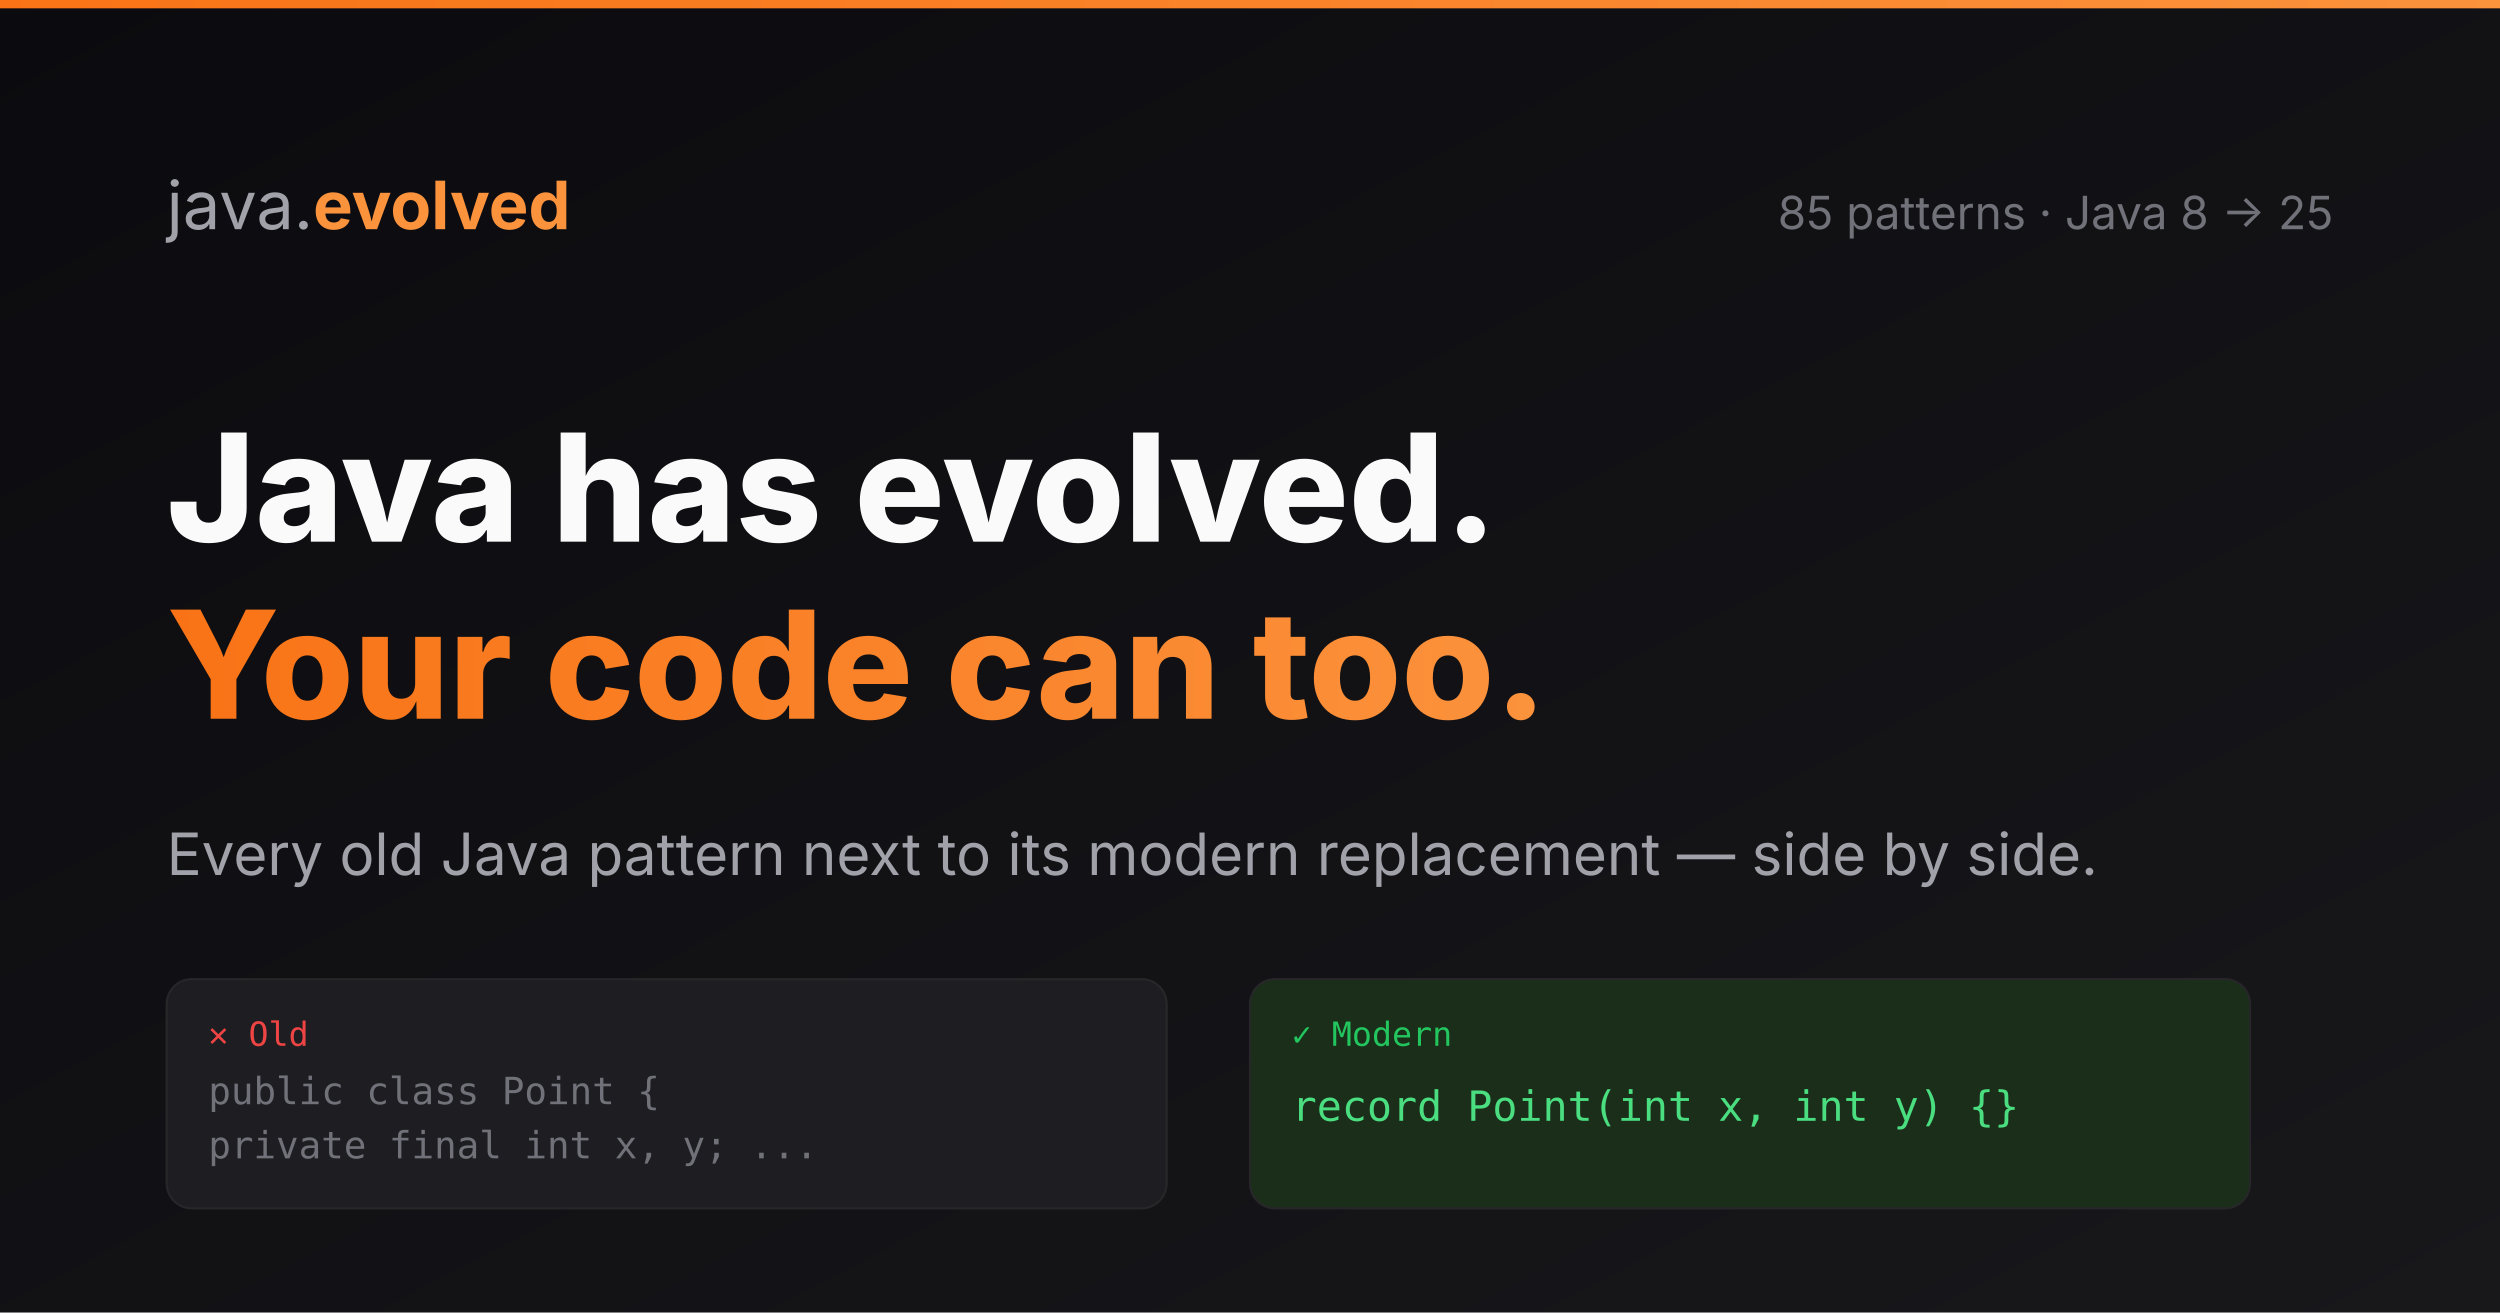
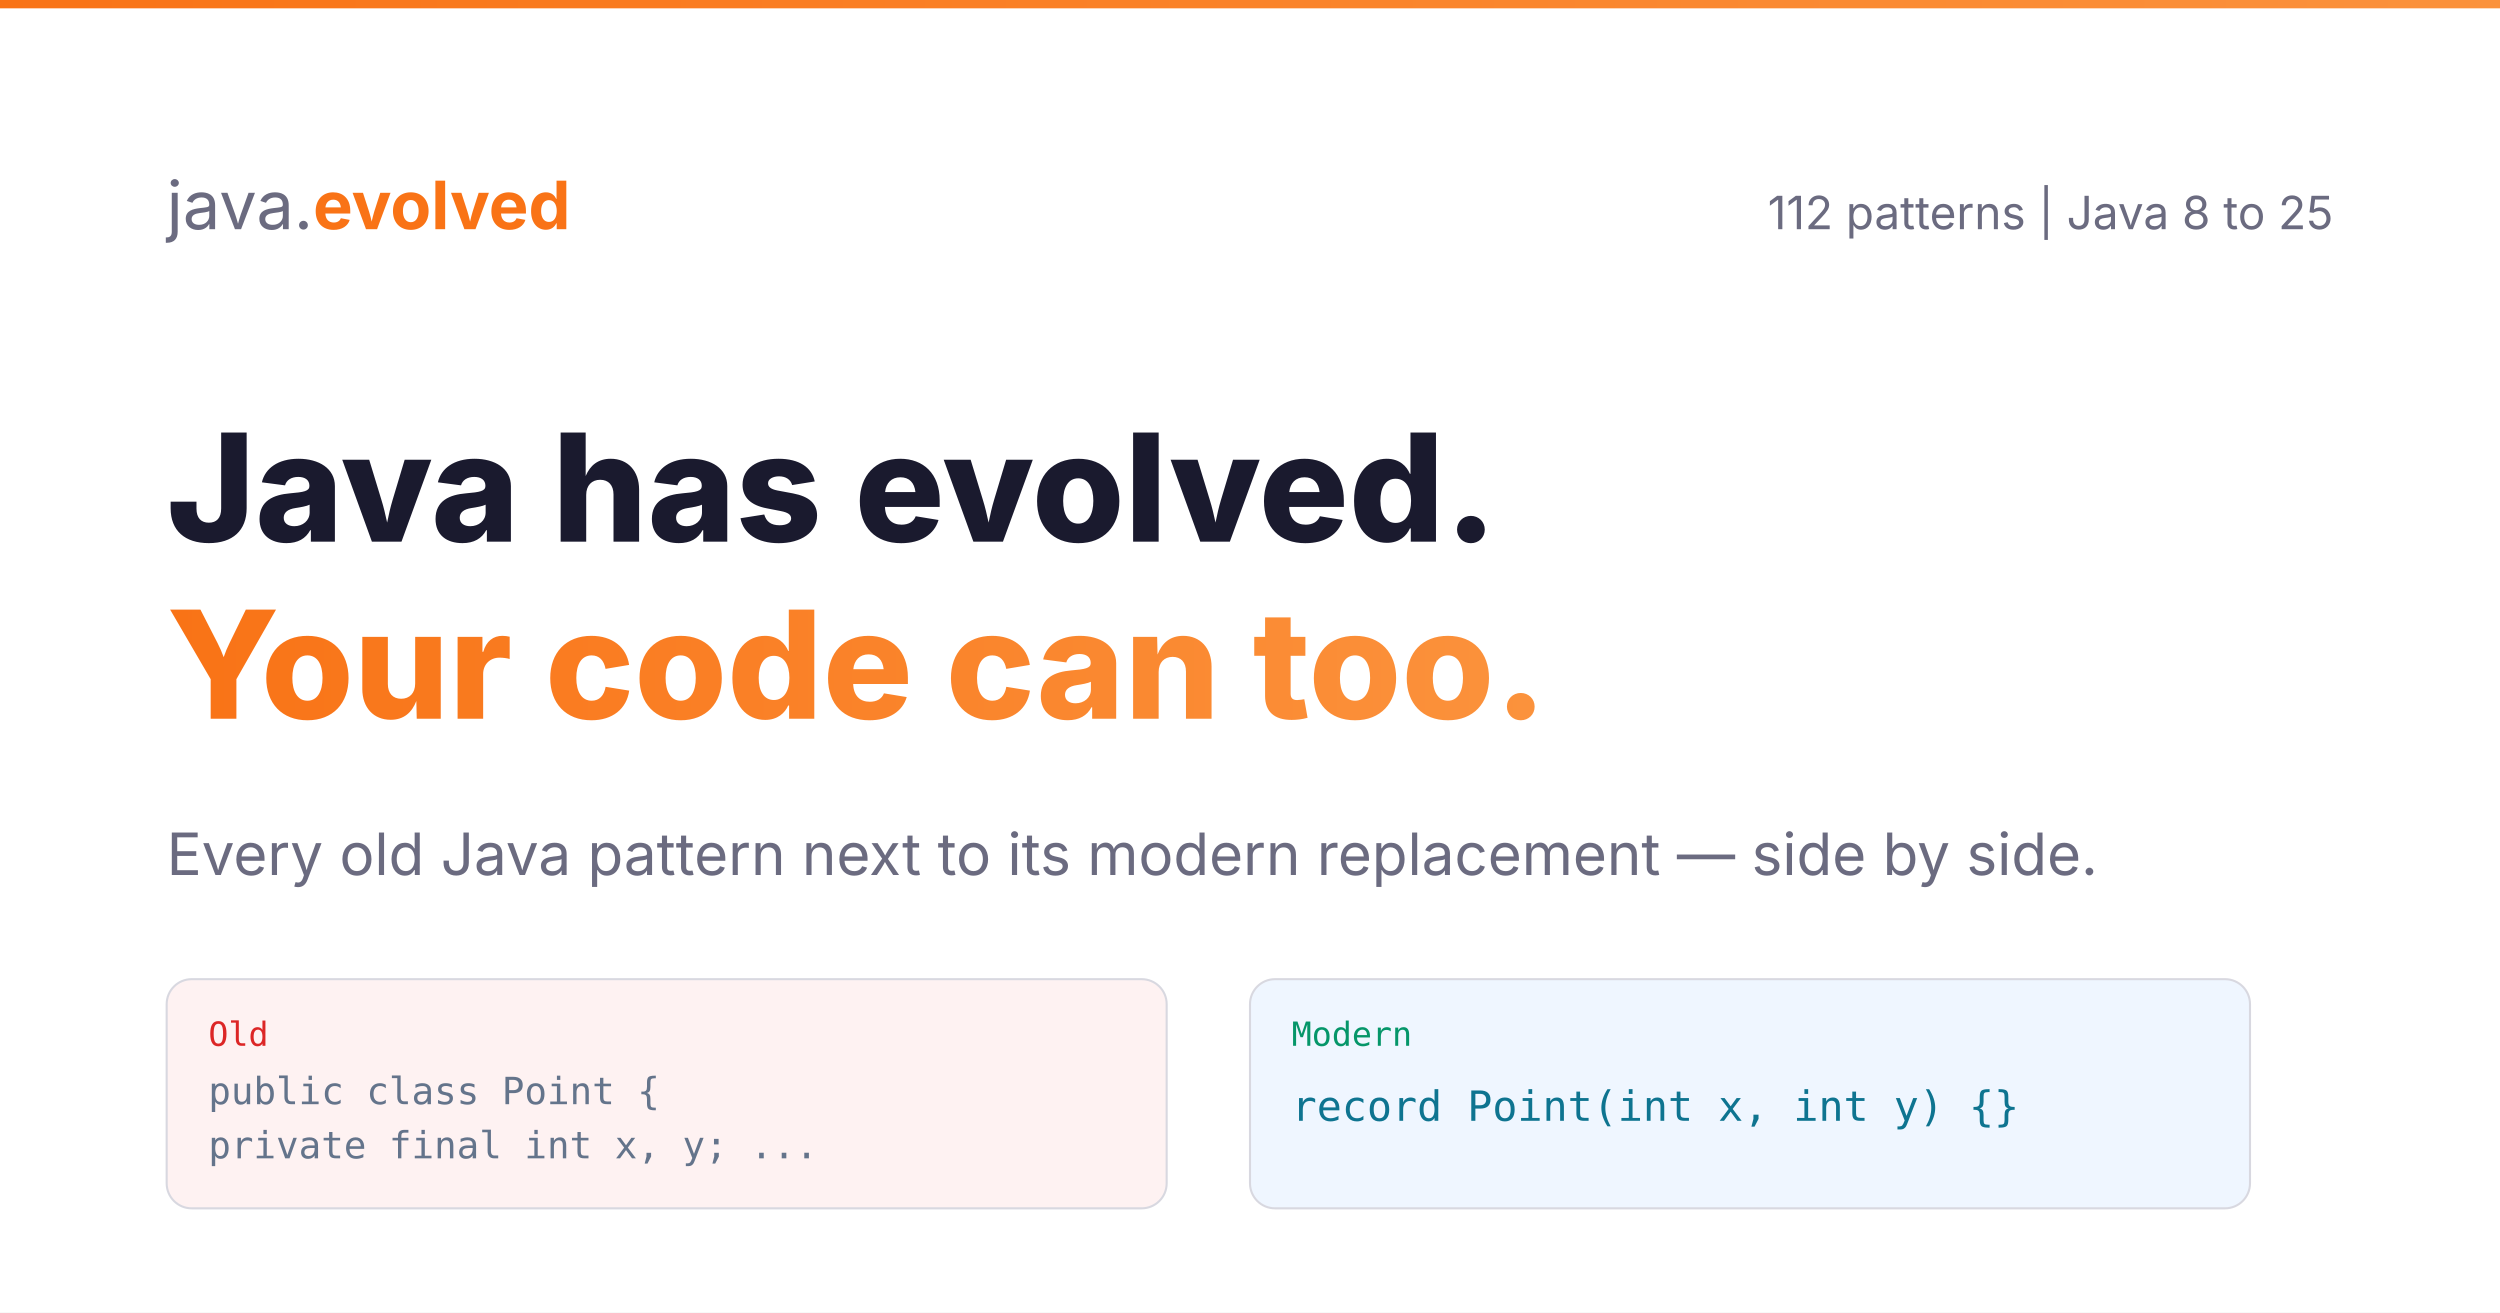
<svg xmlns="http://www.w3.org/2000/svg" width="1200" height="630" viewBox="0 0 1200 630">
  <defs>
-     <linearGradient id="bg" x1="0%" y1="0%" x2="100%" y2="100%">
-       <stop offset="0%" style="stop-color:#0b0b0f" />
-       <stop offset="100%" style="stop-color:#18181b" />
-     </linearGradient>
    <linearGradient id="accent" x1="0%" y1="0%" x2="100%" y2="0%">
      <stop offset="0%" style="stop-color:#f97316" />
      <stop offset="100%" style="stop-color:#fb923c" />
    </linearGradient>
  </defs>
-   <rect width="1200" height="630" fill="url(#bg)" />
+   <rect width="1200" height="630" rx="0" fill="#ffffff" />
  <rect x="0" y="0" width="1200" height="4" fill="url(#accent)" />
-   <text x="80" y="110" font-family="system-ui,-apple-system,sans-serif" font-size="32" fill="#a1a1aa">java.<tspan fill="#fb923c" font-weight="700">evolved</tspan>
+   <text x="80" y="110" font-family="system-ui,-apple-system,sans-serif" font-size="32" fill="#6b6b80">java.<tspan fill="#f97316" font-weight="700">evolved</tspan>
  </text>
-   <text x="80" y="260" font-family="system-ui,-apple-system,sans-serif" font-size="72" font-weight="800" fill="#fafafa">Java has evolved.</text>
+   <text x="80" y="260" font-family="system-ui,-apple-system,sans-serif" font-size="72" font-weight="800" fill="#1a1a2e">Java has evolved.</text>
  <text x="80" y="345" font-family="system-ui,-apple-system,sans-serif" font-size="72" font-weight="800" fill="url(#accent)">Your code can too.</text>
-   <text x="80" y="420" font-family="system-ui,-apple-system,sans-serif" font-size="28" fill="#a1a1aa">Every old Java pattern next to its modern replacement — side by side.</text>
-   <rect x="80" y="470" width="480" height="110" rx="12" fill="#1e1e22" stroke="#27272a" stroke-width="1" />
-   <text x="100" y="502" font-family="monospace" font-size="16" fill="#ef4444">✕ Old</text>
-   <text x="100" y="530" font-family="monospace" font-size="18" fill="#71717a">public class Point {</text>
-   <text x="100" y="556" font-family="monospace" font-size="18" fill="#71717a">  private final int x, y; ...</text>
-   <rect x="600" y="470" width="480" height="110" rx="12" fill="#1a2e1a" stroke="#27272a" stroke-width="1" />
-   <text x="620" y="502" font-family="monospace" font-size="16" fill="#22c55e">✓ Modern</text>
-   <text x="620" y="538" font-family="monospace" font-size="20" fill="#4ade80">record Point(int x, int y) {}</text>
-   <text x="1120" y="110" font-family="system-ui,-apple-system,sans-serif" font-size="22" fill="#71717a" text-anchor="end">85 patterns · Java 8 → 25</text>
+   <text x="80" y="420" font-family="system-ui,-apple-system,sans-serif" font-size="28" fill="#6b6b80">Every old Java pattern next to its modern replacement — side by side.</text>
+   <rect x="80" y="470" width="480" height="110" rx="12" fill="#fef2f2" stroke="#d8d8e0" stroke-width="1" />
+   <text x="100" y="502" font-family="monospace" font-size="16" fill="#dc2626">Old</text>
+   <text x="100" y="530" font-family="monospace" font-size="18" fill="#64748b">public class Point {</text>
+   <text x="100" y="556" font-family="monospace" font-size="18" fill="#64748b">  private final int x, y; ...</text>
+   <rect x="600" y="470" width="480" height="110" rx="12" fill="#eff6ff" stroke="#d8d8e0" stroke-width="1" />
+   <text x="620" y="502" font-family="monospace" font-size="16" fill="#059669">Modern</text>
+   <text x="620" y="538" font-family="monospace" font-size="20" fill="#0e7490">record Point(int x, int y) {}</text>
+   <text x="1120" y="110" font-family="system-ui,-apple-system,sans-serif" font-size="22" fill="#6b6b80" text-anchor="end">112 patterns | Java 8 to 25</text>
</svg>
